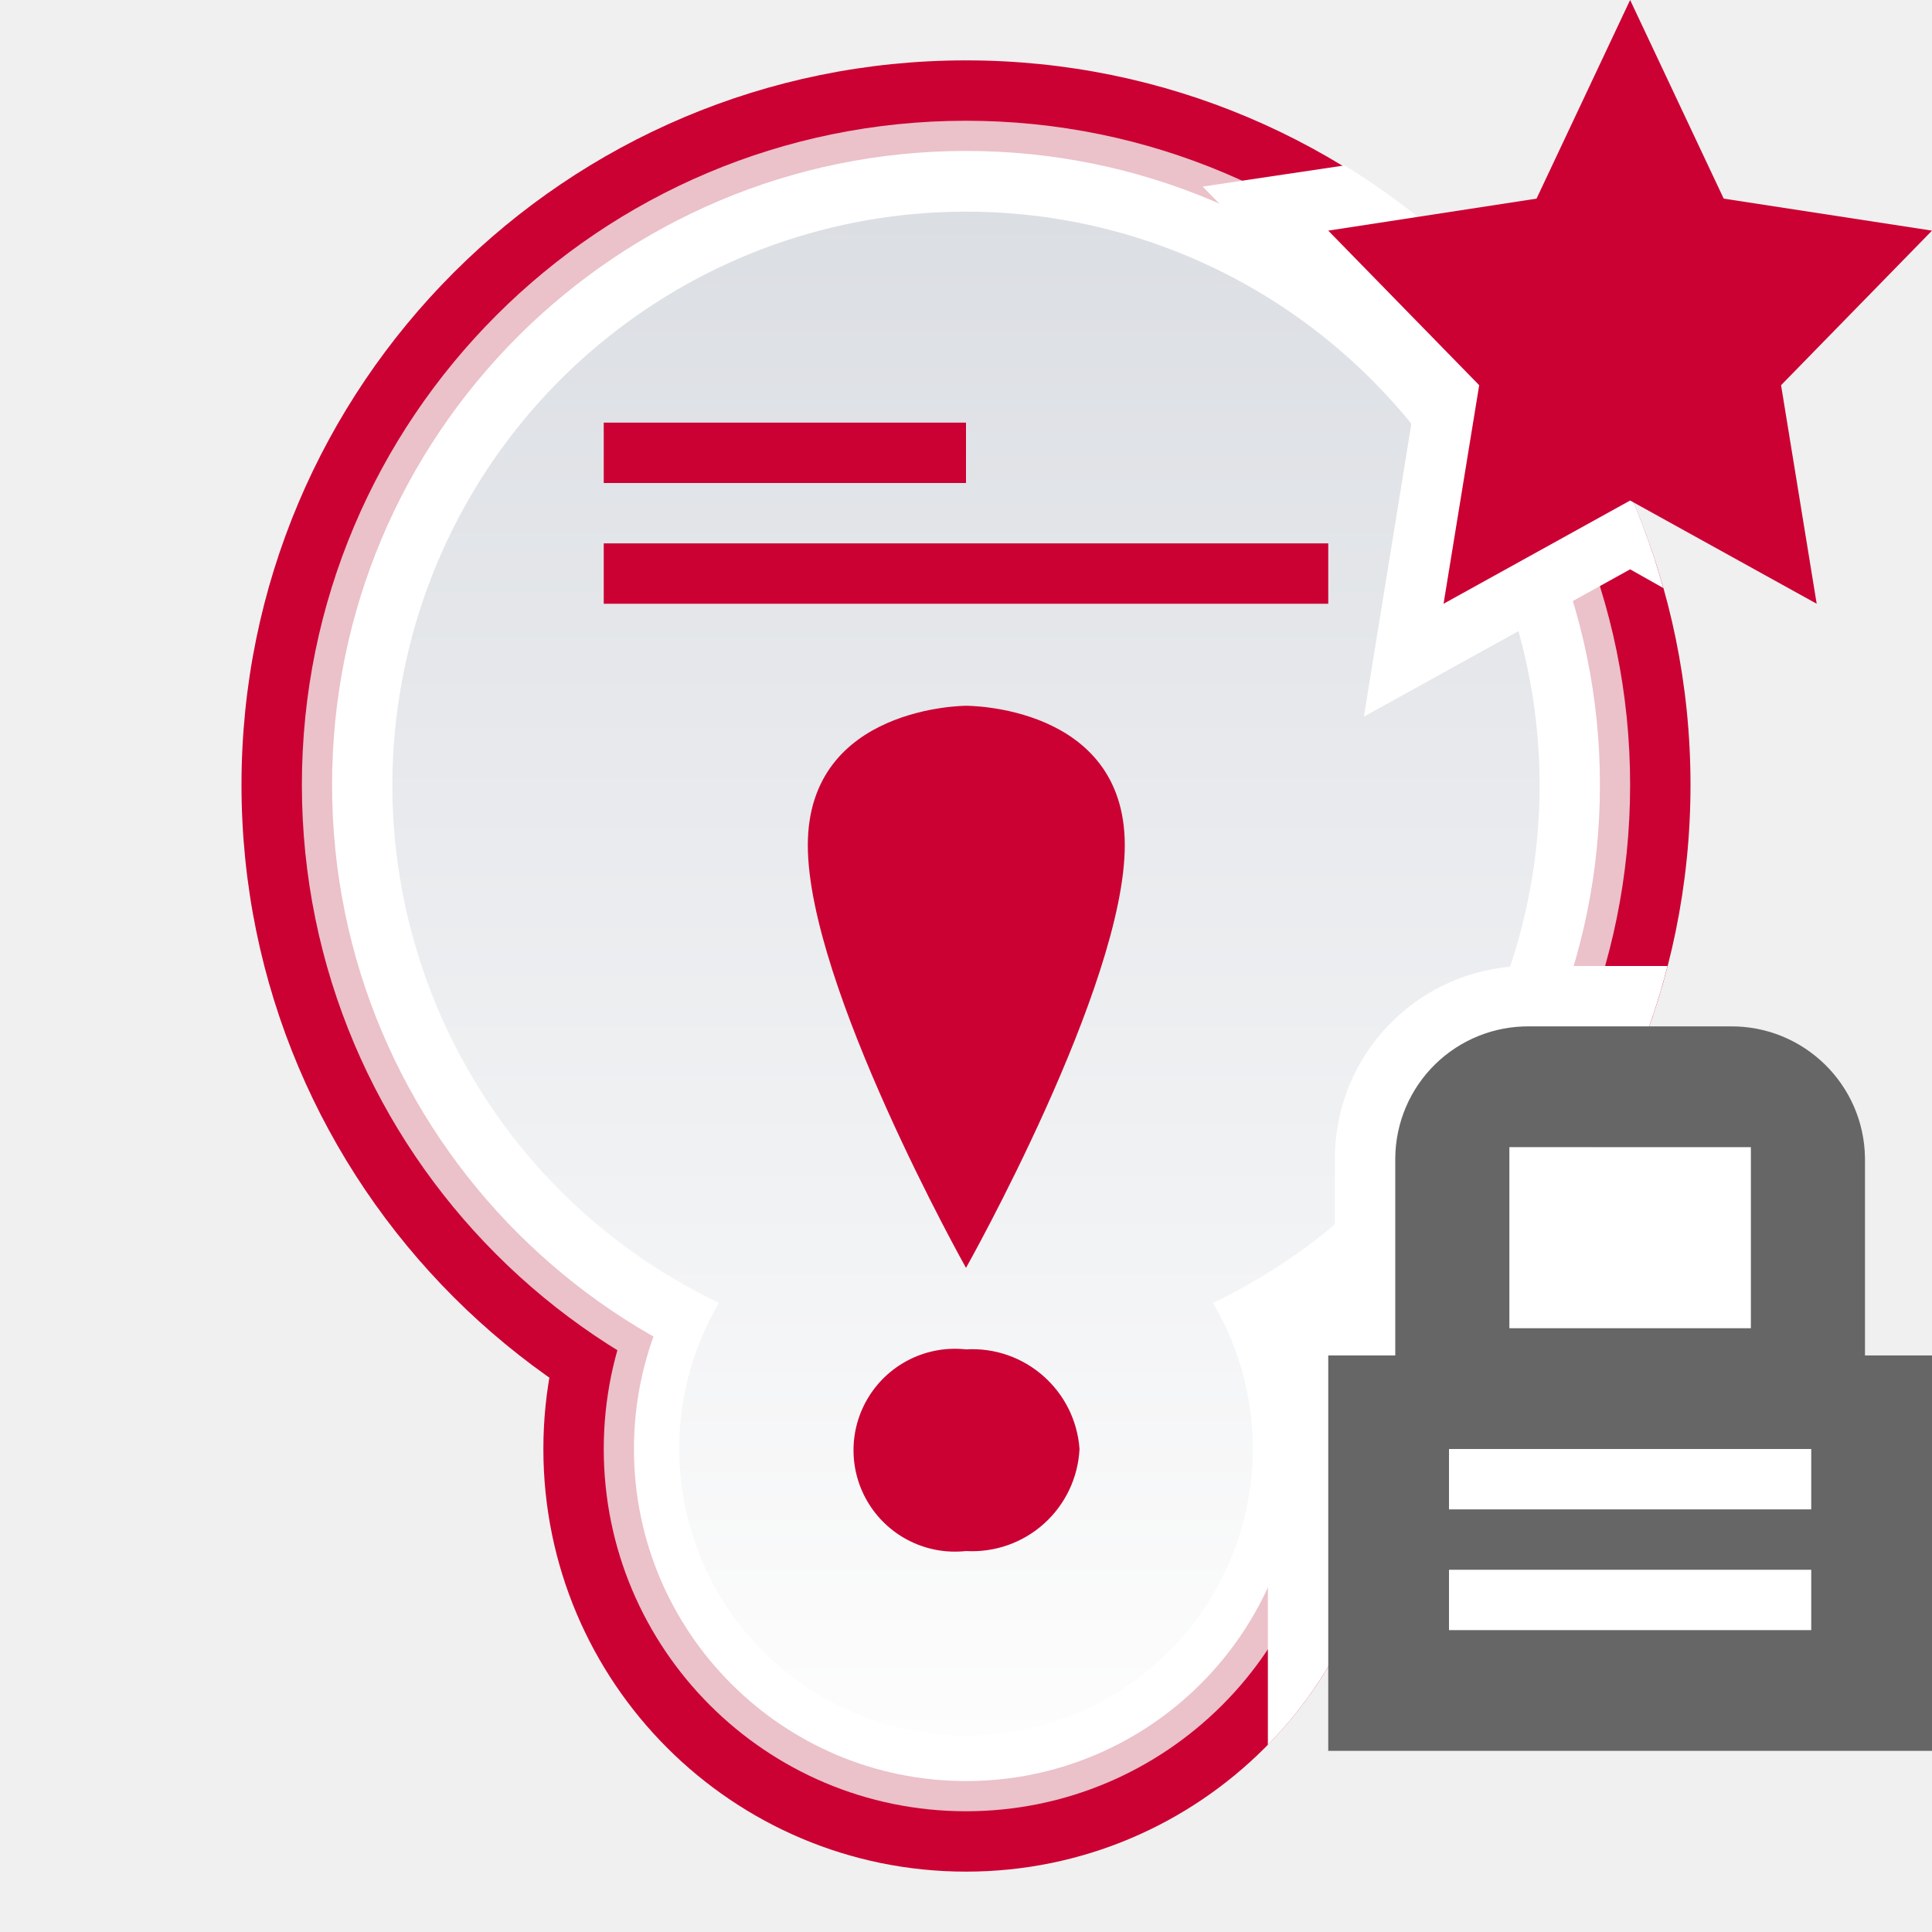
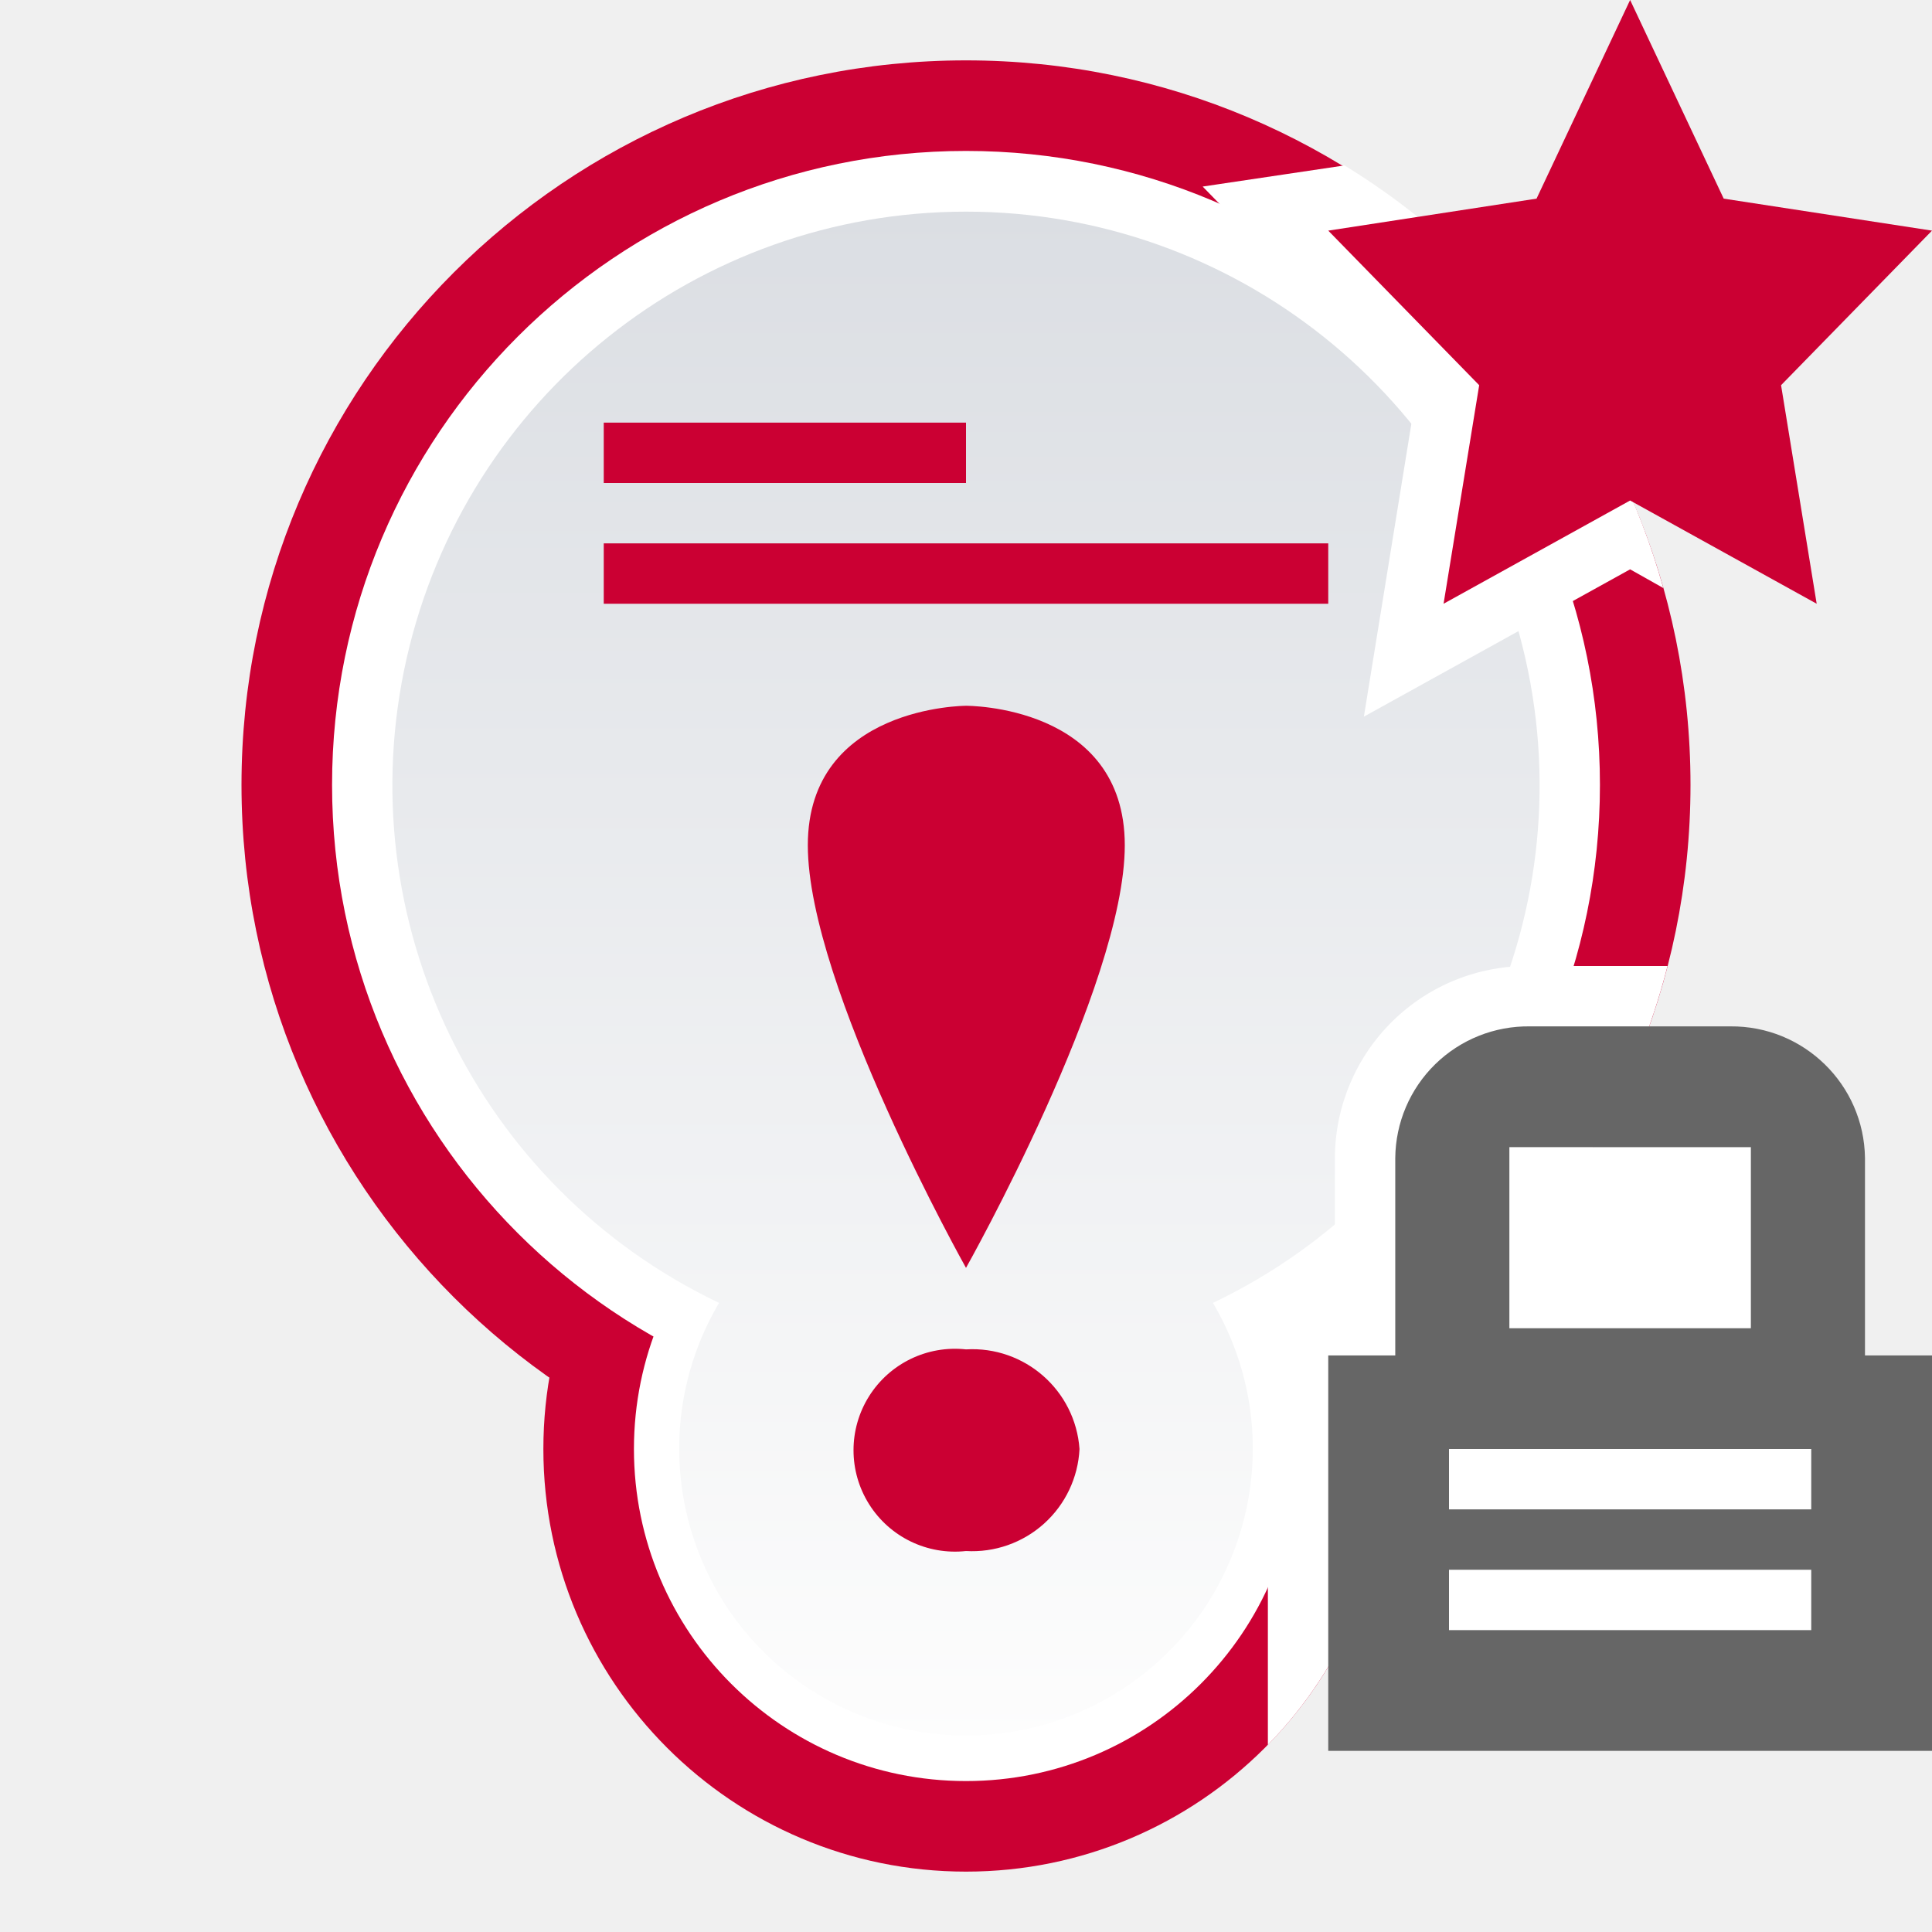
<svg xmlns="http://www.w3.org/2000/svg" width="32" height="32" viewBox="0 0 32 32">
  <defs>
    <style>.cls-1 {
        fill: none;
      }

      .cls-2, .cls-6 {
        fill: #cb0033;
      }

      .cls-3 {
-         fill: #ebc1ca;
+         fill: #cb0033;
      }

      .cls-4, .cls-7 {
        fill: #fff;
      }

      .cls-5, .cls-6, .cls-7, .cls-8 {
        fill-rule: evenodd;
      }

      .cls-5 {
        fill: url(#Nepojmenovaný_přechod_38);
      }

      .cls-8 {
        fill: #666;
      }</style>
    <linearGradient id="Nepojmenovaný_přechod_38" x1="-127.5" x2="-127.5" y1="33.82" y2="32.82" data-name="Nepojmenovaný přechod 38" gradientTransform="matrix(19 0 0 -25.25 2438.5 857.5)" gradientUnits="userSpaceOnUse">
      <stop stop-color="#dbdee3" offset="0" />
      <stop stop-color="#fdfdfd" offset="1" />
    </linearGradient>
  </defs>
  <g id="Vrstva_2" data-name="Vrstva 2">
    <g id="Vrstva_1-2" data-name="Vrstva 1">
      <g id="unread">
        <g id="sticky_unread_locked_mine" data-name="sticky unread locked mine">
          <path class="cls-1" d="M0,0H32V32H0Z" />
          <path class="cls-2" d="M28,13A12,12,0,1,1,16,1,12,12,0,0,1,28,13" />
          <path class="cls-2" d="m23 24a7 7 0 1 1-7-7 7 7 0 0 1 7 7" />
          <path class="cls-3" d="M27,13A11,11,0,1,1,16,2,11,11,0,0,1,27,13" />
          <path class="cls-3" d="m22 24a6 6 0 1 1-6-6 6 6 0 0 1 6 6" />
          <path class="cls-4" d="M26.5,13A10.5,10.5,0,1,1,16,2.5,10.5,10.5,0,0,1,26.5,13" />
          <path class="cls-4" d="m21.5 24a5.5 5.5 0 1 1-5.5-5.5 5.5 5.5 0 0 1 5.5 5.5" />
          <path class="cls-5" d="m20.09 21.58a9.5 9.5 0 1 0-8.18 0 4.75 4.75 0 1 0 8.18 0z" />
          <path class="cls-6" d="m13.38 14c0 2.33 2.62 7 2.62 7s2.63-4.67 2.63-7-2.63-2.31-2.63-2.31-2.62 0-2.62 2.31zm4.5 10a1.78 1.78 0 0 1-1.88 1.69 1.68 1.68 0 1 1 0-3.34 1.78 1.78 0 0 1 1.88 1.65z" />
          <path class="cls-6" d="M16,8H10V7h6Zm6,2H10V9H22Z" />
          <g id="star-copy-22">
            <path class="cls-7" d="M22.59,11.87,27,9.43l.55.31a12,12,0,0,0-5.28-7l-2.35.35,3.51,3.6Z" />
            <path class="cls-2" d="M27,8.29,30.09,10,29.5,6.38,32,3.82l-3.45-.53L27,0,25.45,3.29,22,3.82l2.5,2.56L23.91,10Z" />
          </g>
          <g id="lock-copy-18">
            <path class="cls-4" d="M26.39,19a11.77,11.77,0,0,0,1.23-3H25.34a3.19,3.19,0,0,0-3.23,3.18v2.27H21V28.9A7,7,0,0,0,23,24a6.56,6.56,0,0,0-.1-1.18,11.46,11.46,0,0,0,1.1-.88V27h6V19Z" />
            <path class="cls-8" d="M30.89,19.18v3.27H32V29H22V22.45h1.11V19.18A2.2,2.2,0,0,1,25.34,17h3.32A2.21,2.21,0,0,1,30.89,19.18ZM25,19h4v3H25Zm-1,5v1h6V24Zm0,2v1h6V26Z" />
          </g>
        </g>
      </g>
    </g>
  </g>
</svg>
